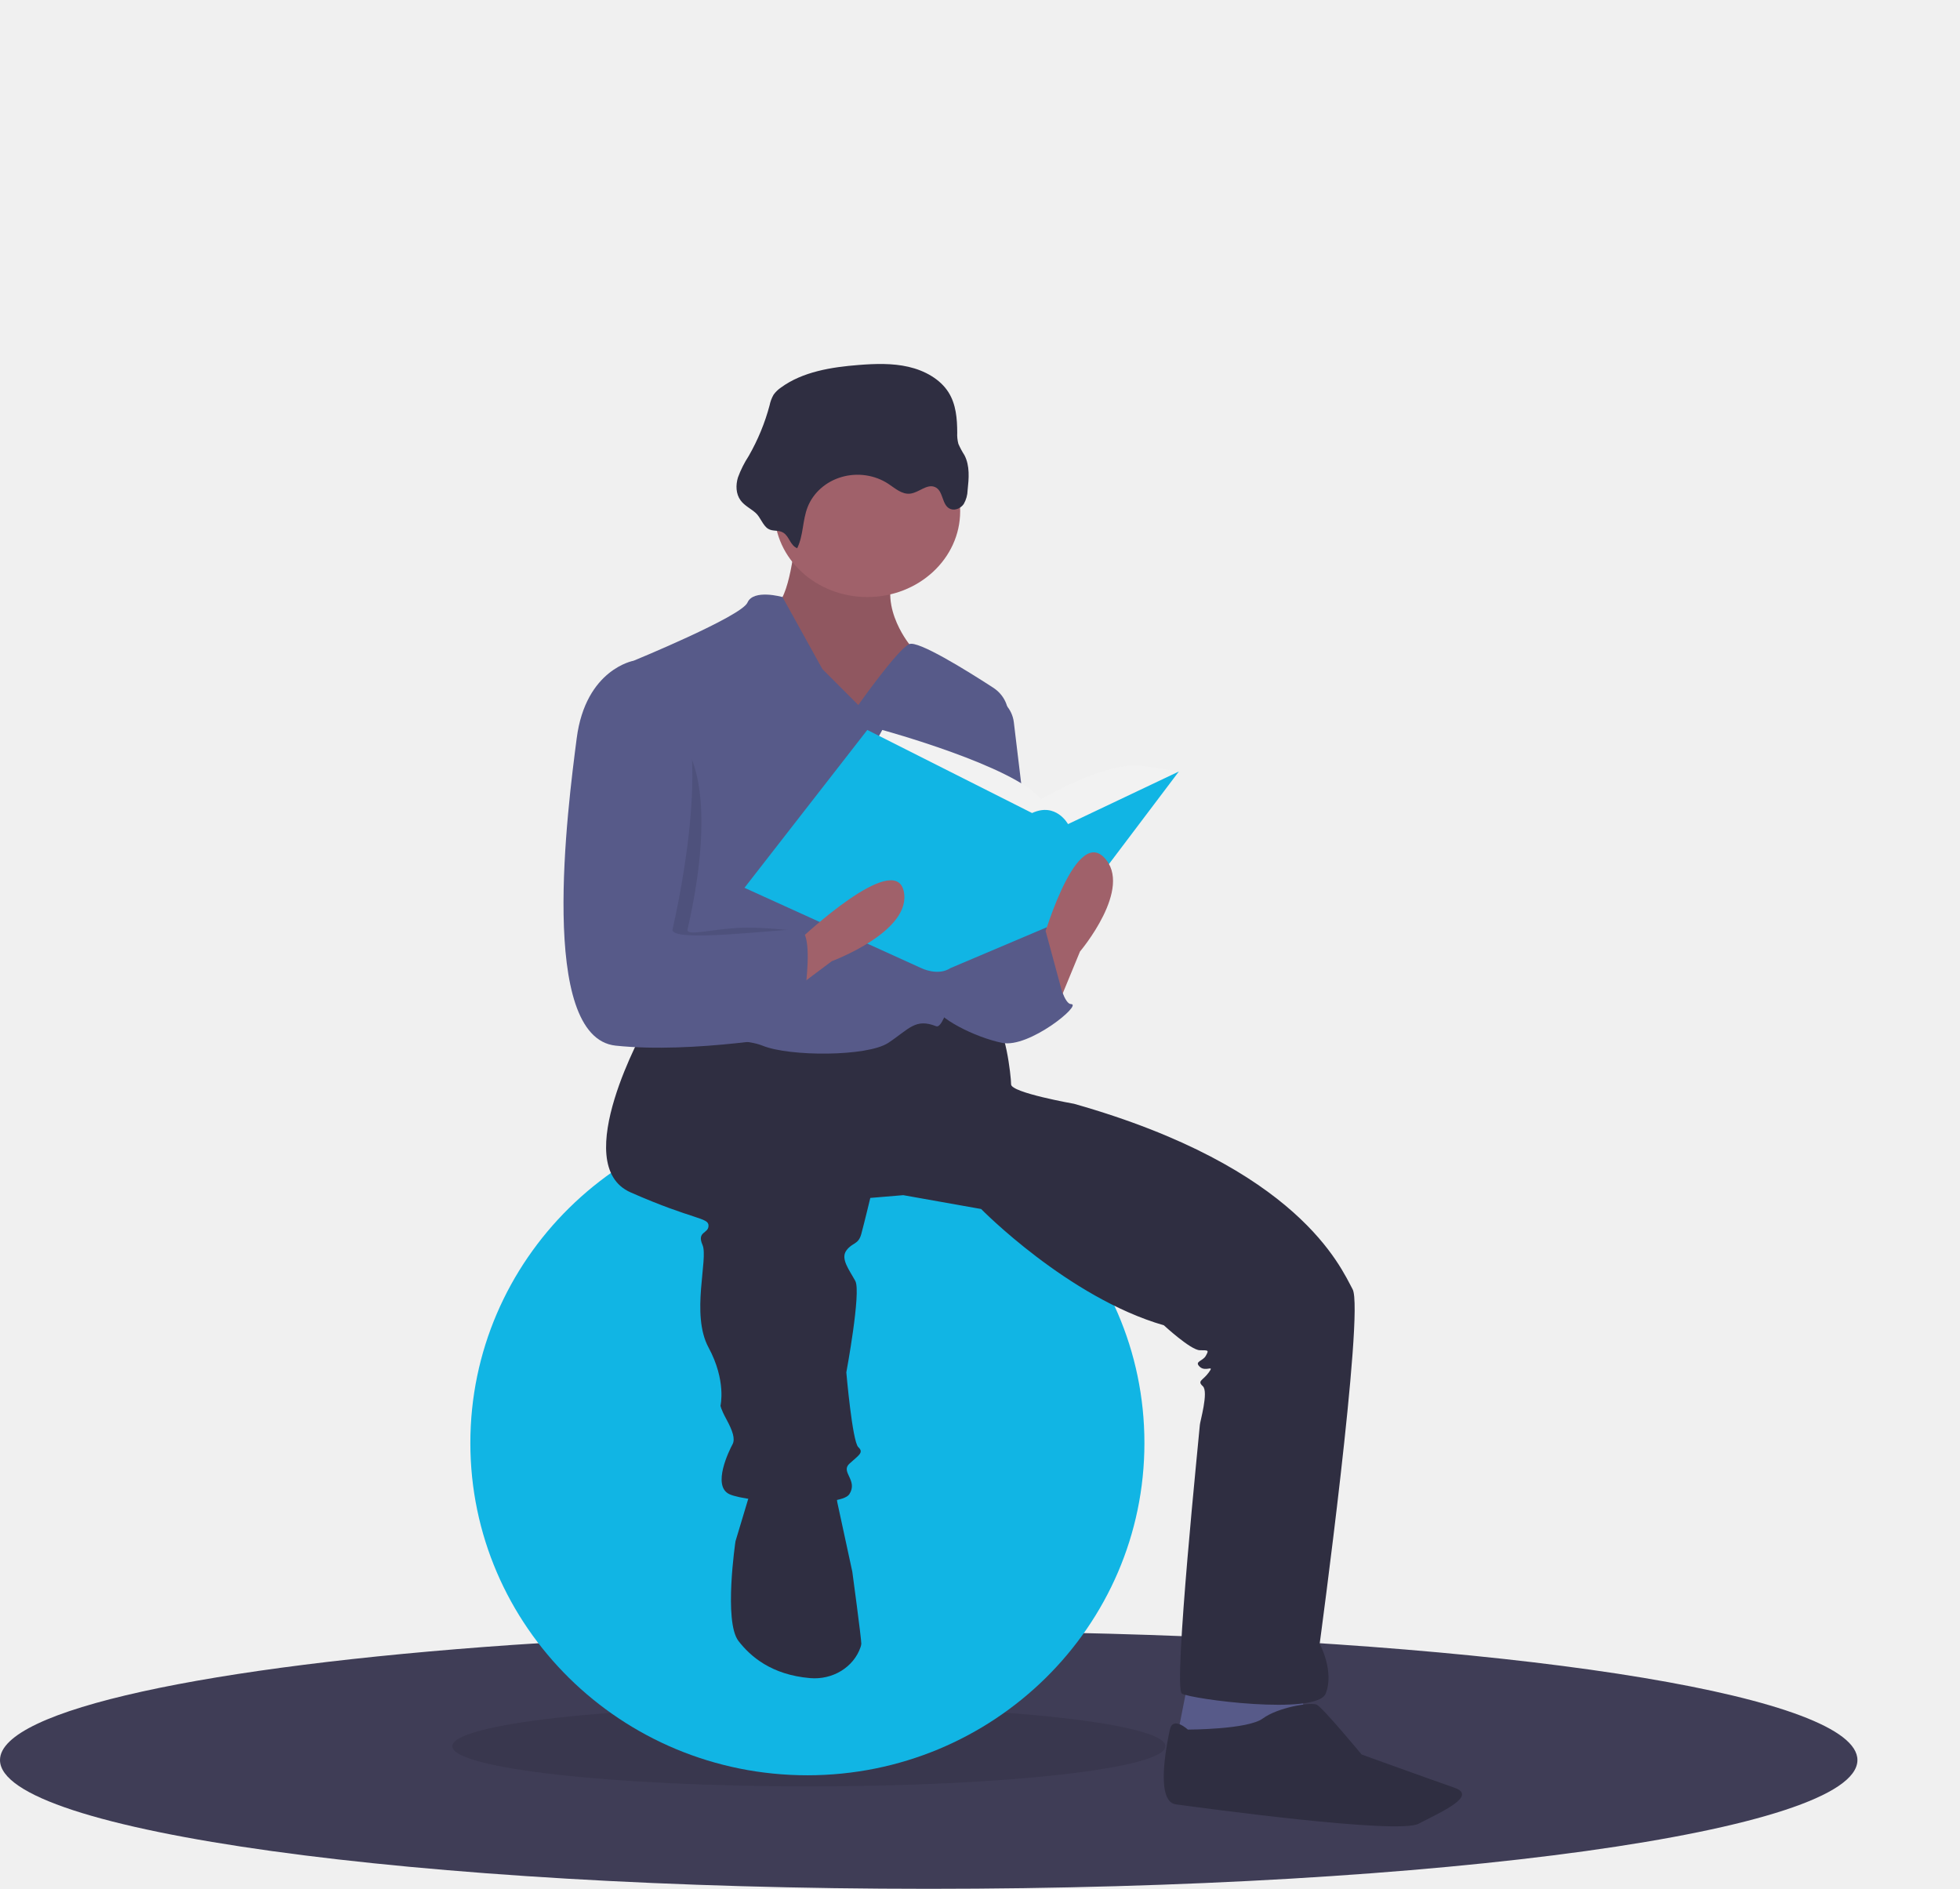
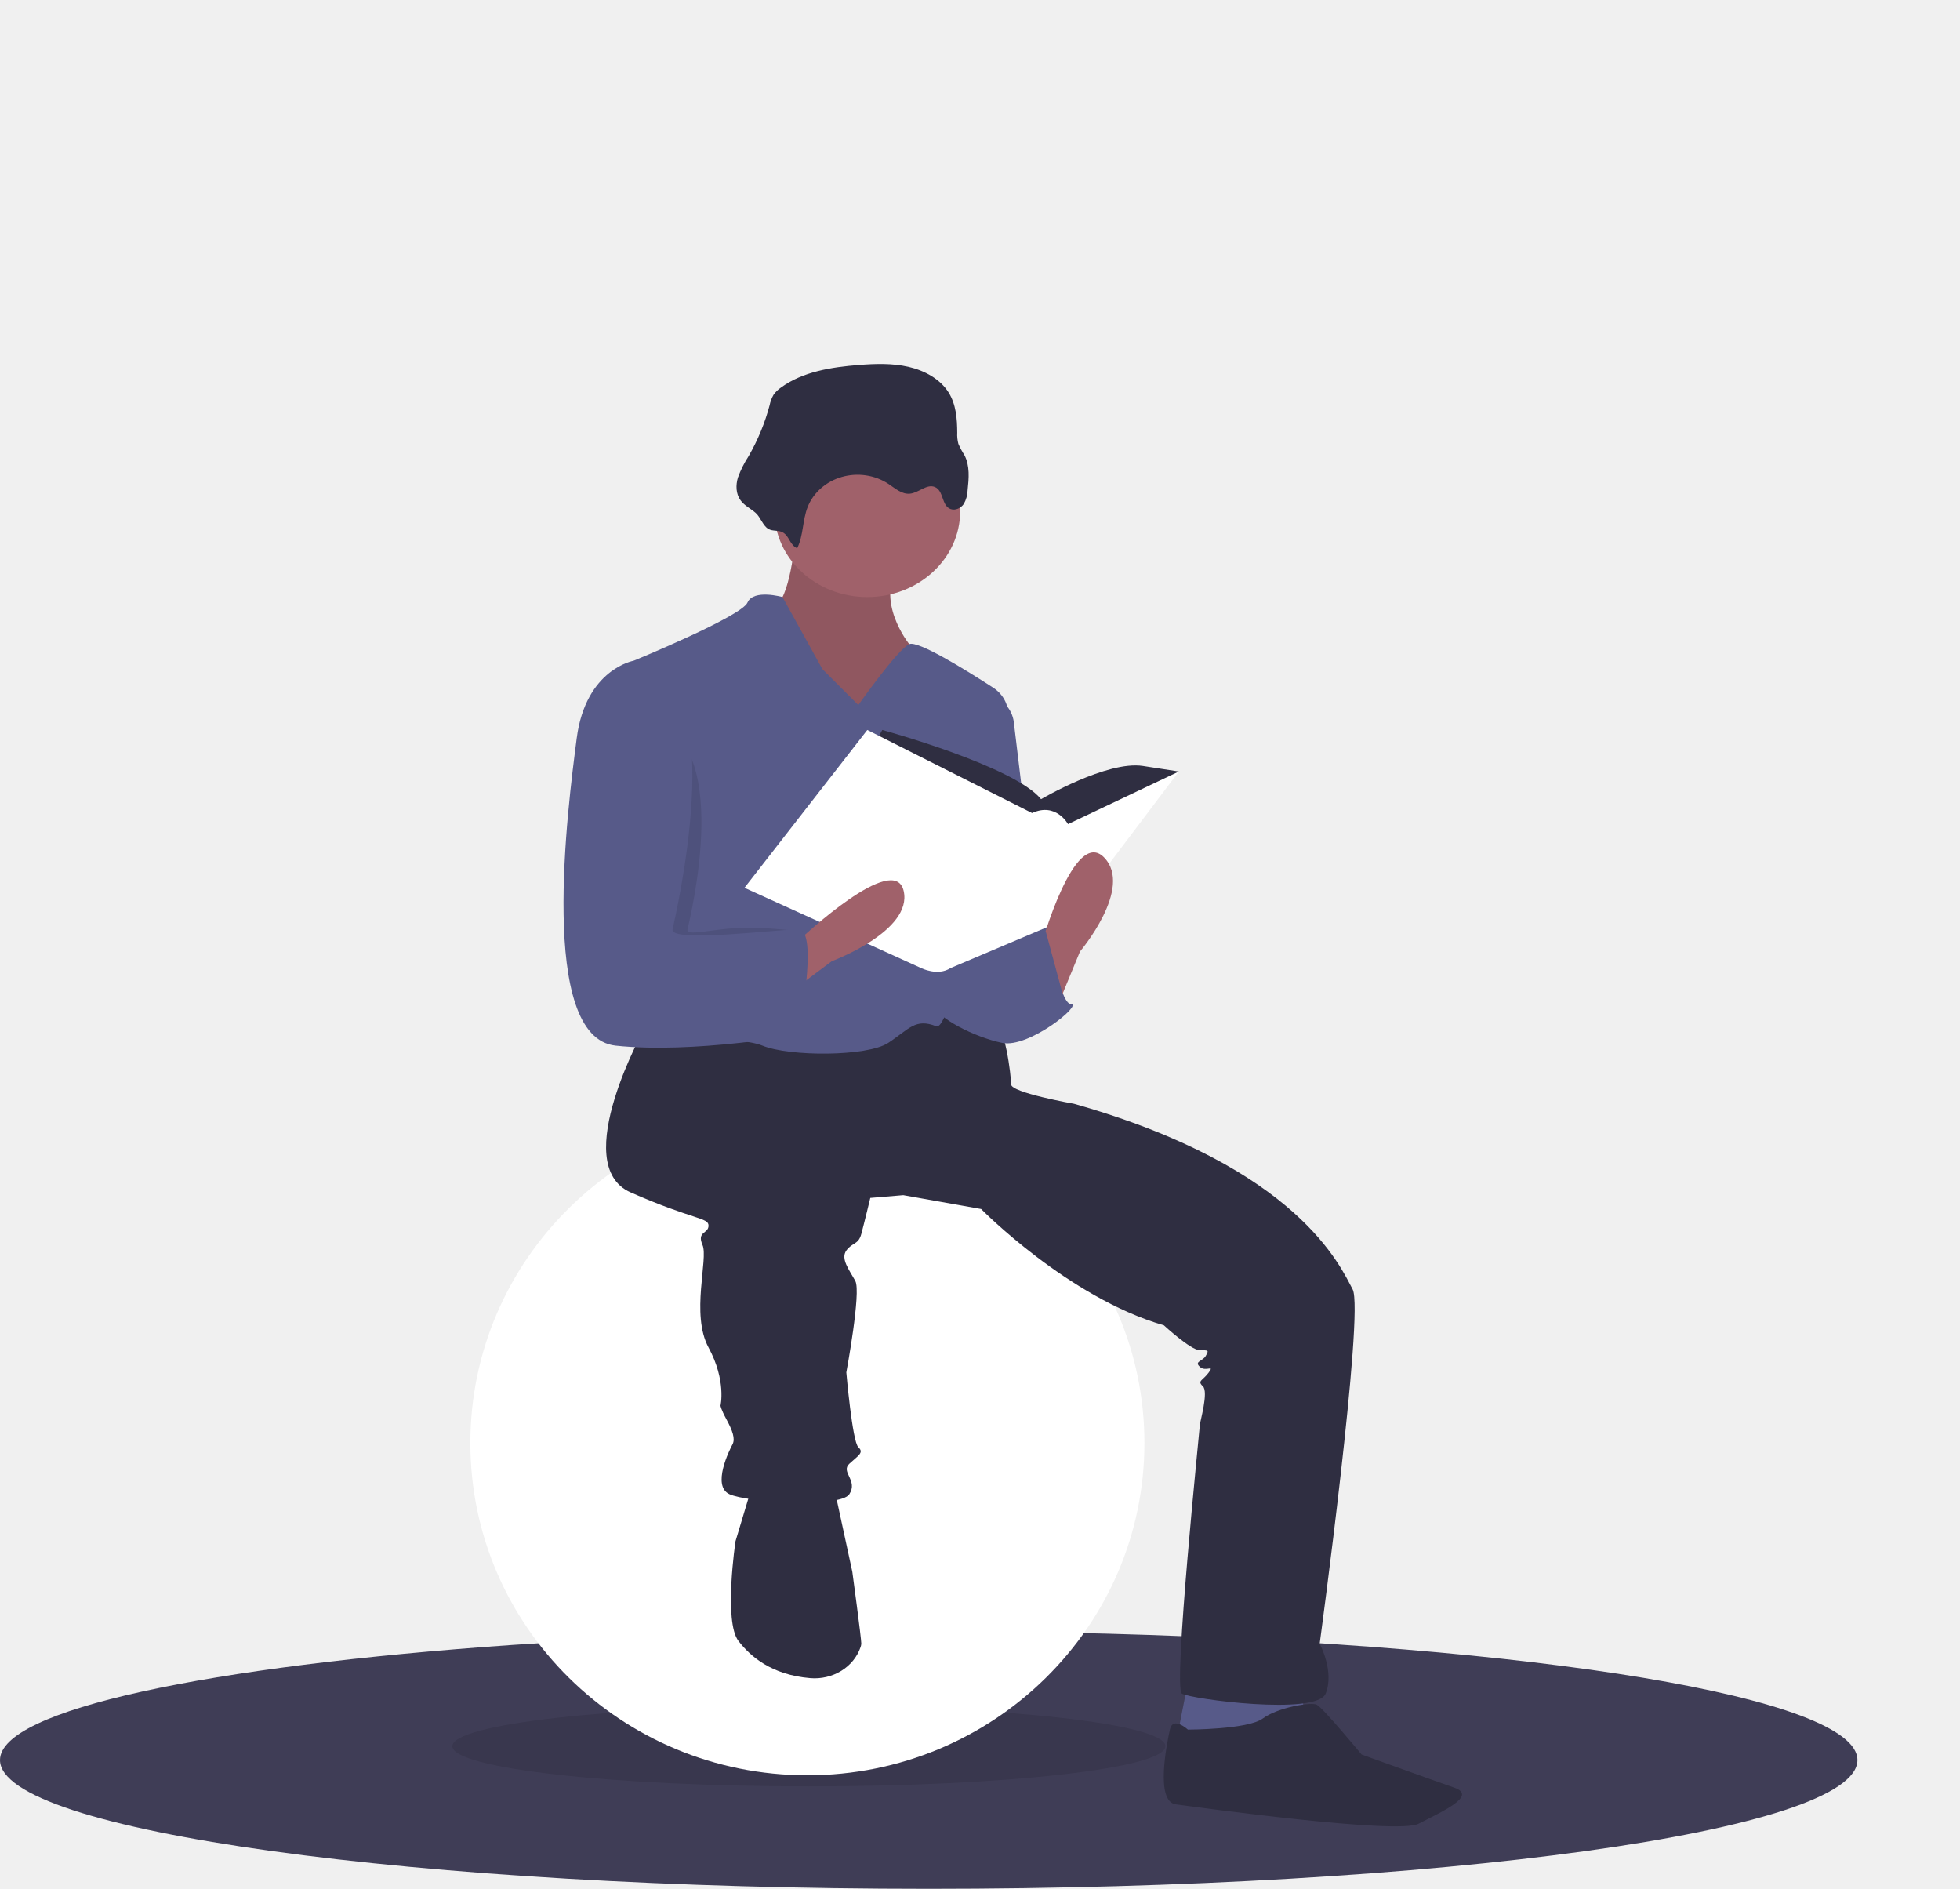
<svg xmlns="http://www.w3.org/2000/svg" width="274" height="264" viewBox="0 0 274 264" fill="none">
-   <g clip-path="url(#clip0_10_526)">
+   <g clip-path="url(#clip0_557_23)">
    <path d="M259.661 246.003C259.661 255.942 201.535 264 129.831 264C58.127 264 0 255.942 0 246.003C0 238.967 29.137 232.871 71.6 229.914C89.11 228.691 108.894 228.006 129.831 228.006C138.437 228.006 146.847 228.122 154.98 228.343C214.648 229.968 259.661 237.256 259.661 246.003Z" fill="#3F3D56" />
    <path opacity="0.1" d="M113.078 249.68C140.603 249.68 162.917 247.167 162.917 244.068C162.917 240.968 140.603 238.456 113.078 238.456C85.553 238.456 63.24 240.968 63.24 244.068C63.24 247.167 85.553 249.68 113.078 249.68Z" fill="black" />
-     <path d="M112.869 248.132C138.89 248.132 159.985 227.338 159.985 201.688C159.985 176.038 138.89 155.244 112.869 155.244C86.847 155.244 65.753 176.038 65.753 201.688C65.753 227.338 86.847 248.132 112.869 248.132Z" fill="#11B5E4" />
+     <path d="M112.869 248.132C138.89 248.132 159.985 227.338 159.985 201.688C159.985 176.038 138.89 155.244 112.869 155.244C86.847 155.244 65.753 176.038 65.753 201.688C65.753 227.338 86.847 248.132 112.869 248.132Z" fill="white" />
    <path d="M166.058 235.166L164.382 243.681L175.271 245.229L182.391 241.359L181.972 235.166H166.058Z" fill="#575A89" />
    <path d="M111.194 75.322C111.194 75.322 110.356 84.224 108.262 84.611C106.168 84.998 112.869 100.479 112.869 100.479H122.92L130.878 98.544L127.108 90.029C127.108 90.029 122.083 83.836 125.852 78.805C129.621 73.774 111.194 75.322 111.194 75.322Z" fill="#A0616A" />
    <path opacity="0.1" d="M111.194 75.322C111.194 75.322 110.356 84.224 108.262 84.611C106.168 84.998 112.869 100.479 112.869 100.479H122.92L130.878 98.544L127.108 90.029C127.108 90.029 122.083 83.836 125.852 78.805C129.621 73.774 111.194 75.322 111.194 75.322Z" fill="black" />
-     <path d="M90.253 143.439C90.253 143.439 79.364 162.791 88.159 166.661C96.954 170.532 99.048 170.145 99.048 171.306C99.048 172.467 97.373 172.08 98.211 174.015C99.048 175.95 96.535 183.691 99.048 188.335C101.561 192.98 100.723 196.463 100.723 196.463C100.723 196.463 100.723 196.85 101.561 198.398C102.399 199.946 102.818 201.107 102.399 201.881C101.98 202.655 99.467 207.687 101.98 208.848C104.493 210.009 117.476 210.783 118.732 208.848C119.989 206.913 117.476 205.752 118.732 204.591C119.989 203.43 120.826 203.042 119.989 202.268C119.151 201.494 118.313 191.819 118.313 191.819C118.313 191.819 120.407 180.595 119.57 179.046C118.732 177.498 117.476 175.95 118.313 174.789C119.151 173.628 119.989 174.015 120.407 172.467C120.826 170.919 121.664 167.435 121.664 167.435L126.271 167.048L137.16 168.984C137.16 168.984 149.305 181.369 162.707 185.239C162.707 185.239 166.476 188.722 167.733 188.722C168.989 188.722 168.989 188.722 168.57 189.496C168.152 190.27 166.895 190.27 167.733 191.044C168.57 191.819 169.827 190.657 168.989 191.819C168.152 192.98 167.314 192.98 168.152 193.754C168.989 194.528 167.733 198.785 167.733 199.172C167.733 199.559 163.964 235.94 165.22 236.714C166.476 237.488 184.066 239.811 185.323 236.714C186.579 233.618 184.485 229.748 184.485 229.748C184.485 229.748 190.767 183.304 189.092 180.208C187.417 177.111 181.554 163.178 150.143 154.276C150.143 154.276 141.348 152.728 141.348 151.567C141.348 150.406 140.51 143.052 138.835 142.665C137.16 142.278 127.527 141.891 127.527 141.891L115.382 145.375L98.629 142.665L90.253 143.439Z" fill="#2F2E41" />
+     <path d="M90.253 143.439C90.253 143.439 79.364 162.791 88.159 166.661C96.954 170.532 99.048 170.145 99.048 171.306C99.048 172.467 97.373 172.08 98.211 174.015C99.048 175.95 96.535 183.691 99.048 188.335C101.561 192.98 100.724 196.463 100.724 196.463C100.724 196.463 100.724 196.85 101.561 198.398C102.399 199.946 102.818 201.107 102.399 201.881C101.98 202.655 99.467 207.687 101.98 208.848C104.493 210.009 117.476 210.783 118.732 208.848C119.989 206.913 117.476 205.752 118.732 204.591C119.989 203.43 120.826 203.042 119.989 202.268C119.151 201.494 118.313 191.819 118.313 191.819C118.313 191.819 120.408 180.595 119.57 179.046C118.732 177.498 117.476 175.95 118.313 174.789C119.151 173.628 119.989 174.015 120.408 172.467C120.826 170.919 121.664 167.435 121.664 167.435L126.271 167.048L137.16 168.984C137.16 168.984 149.305 181.369 162.707 185.239C162.707 185.239 166.476 188.722 167.733 188.722C168.989 188.722 168.989 188.722 168.571 189.496C168.152 190.27 166.895 190.27 167.733 191.044C168.571 191.819 169.827 190.657 168.989 191.819C168.152 192.98 167.314 192.98 168.152 193.754C168.989 194.528 167.733 198.785 167.733 199.172C167.733 199.559 163.964 235.94 165.22 236.714C166.476 237.488 184.066 239.811 185.323 236.714C186.579 233.618 184.485 229.748 184.485 229.748C184.485 229.748 190.767 183.304 189.092 180.208C187.417 177.111 181.554 163.178 150.143 154.276C150.143 154.276 141.348 152.728 141.348 151.567C141.348 150.406 140.51 143.052 138.835 142.665C137.16 142.278 127.527 141.891 127.527 141.891L115.382 145.375L98.629 142.665L90.253 143.439Z" fill="#2F2E41" />
    <path d="M104.912 208.461L102.818 215.427C102.818 215.427 101.142 226.651 103.236 229.361C104.881 231.489 107.818 234.094 113.265 234.552C114.791 234.681 116.319 234.325 117.597 233.543C118.875 232.76 119.826 231.598 120.292 230.249C120.354 230.087 120.393 229.919 120.408 229.748C120.408 228.974 119.151 219.685 119.151 219.685L117.057 210.009L116.638 207.3L104.912 208.461Z" fill="#2F2E41" />
    <path d="M166.058 241.746C166.058 241.746 163.964 239.81 163.545 241.746C163.126 243.681 161.451 251.808 164.382 252.195C167.314 252.583 195.374 256.453 198.306 254.905C201.238 253.357 206.682 251.034 203.332 249.873C199.981 248.712 190.349 245.229 190.349 245.229C190.349 245.229 184.904 238.649 184.066 238.262C183.229 237.875 178.622 238.649 176.528 240.197C174.434 241.746 166.058 241.746 166.058 241.746Z" fill="#2F2E41" />
    <path d="M121.245 83.449C128.416 83.449 134.228 78.078 134.228 71.451C134.228 64.825 128.416 59.453 121.245 59.453C114.075 59.453 108.262 64.825 108.262 71.451C108.262 78.078 114.075 83.449 121.245 83.449Z" fill="#A0616A" />
    <path d="M119.989 98.544L114.963 93.512L109.392 83.45C109.392 83.45 105.33 82.288 104.493 84.224C103.655 86.159 88.578 92.351 88.578 92.351C88.578 92.351 92.347 124.862 90.672 127.958C88.997 131.054 86.065 143.439 88.578 144.601C91.091 145.762 102.818 144.601 106.587 146.149C110.356 147.697 121.245 147.697 124.177 145.762C127.108 143.827 127.946 142.278 130.878 143.439C133.374 144.428 139.208 110.634 140.888 100.564C141.029 99.718 140.912 98.852 140.549 98.065C140.185 97.278 139.591 96.6 138.832 96.109C135.075 93.673 128.307 89.475 127.108 90.029C125.433 90.803 119.989 98.544 119.989 98.544Z" fill="#575A89" />
    <path d="M137.998 96.996C138.981 97.223 139.866 97.723 140.533 98.428C141.2 99.133 141.617 100.01 141.729 100.942L145.117 129.119C145.117 129.119 136.741 145.762 132.553 134.538C128.365 123.314 137.998 96.996 137.998 96.996Z" fill="#575A89" />
    <path d="M137.16 131.828L146.374 129.506C146.374 129.506 148.049 140.343 149.724 140.343C151.399 140.343 143.861 146.536 140.092 145.762C136.322 144.988 130.878 142.278 130.459 140.343C130.04 138.408 134.228 130.28 134.228 130.28L137.16 131.828Z" fill="#575A89" />
    <path d="M111.444 76.627C112.327 74.828 112.174 72.73 112.904 70.873C113.294 69.879 113.929 68.982 114.757 68.252C115.585 67.522 116.584 66.979 117.677 66.665C118.77 66.35 119.927 66.274 121.057 66.442C122.187 66.609 123.26 67.016 124.192 67.63C125.131 68.248 126.072 69.118 127.218 68.999C128.452 68.872 129.553 67.6 130.688 68.066C131.945 68.583 131.605 70.666 132.88 71.147C133.55 71.4 134.343 71.01 134.729 70.444C135.068 69.849 135.252 69.19 135.268 68.518C135.444 66.868 135.603 65.121 134.828 63.624C134.502 63.117 134.218 62.588 133.978 62.041C133.843 61.531 133.789 61.005 133.817 60.48C133.81 58.54 133.657 56.516 132.6 54.839C131.428 52.979 129.26 51.789 126.999 51.27C124.738 50.751 122.369 50.83 120.048 51.012C116.21 51.312 112.208 51.956 109.185 54.16C108.774 54.438 108.42 54.781 108.14 55.174C107.875 55.641 107.687 56.142 107.584 56.661C106.93 59.121 105.95 61.497 104.666 63.735C104.048 64.684 103.543 65.691 103.16 66.74C102.84 67.806 102.861 69.021 103.532 69.938C104.079 70.684 104.952 71.081 105.639 71.691C106.319 72.295 106.637 73.458 107.39 73.915C108.048 74.315 108.836 74.033 109.507 74.456C110.368 75 110.43 76.192 111.444 76.627Z" fill="#2F2E41" />
-     <path d="M122.083 104.349L123.339 102.027C123.339 102.027 141.767 107.058 145.536 111.703C145.536 111.703 154.75 106.284 159.776 107.058L164.801 107.832L149.305 120.605L129.621 119.056L122.083 104.349Z" fill="#F2F2F2" />
-     <path d="M121.245 102.027L104.074 124.088L128.784 135.312C128.784 135.312 131.094 136.473 132.87 135.312L149.305 128.345L164.801 107.832L149.305 115.186C149.305 115.186 147.63 112.09 144.28 113.638L121.245 102.027Z" fill="#11B5E4" />
+     <path d="M122.083 104.349L123.339 102.027C123.339 102.027 141.767 107.058 145.536 111.703C145.536 111.703 154.75 106.284 159.776 107.058L164.801 107.832L149.305 120.605L129.621 119.056L122.083 104.349Z" fill="#2F2E41" />
+     <path d="M121.245 102.027L104.074 124.088L128.784 135.312C128.784 135.312 131.094 136.473 132.87 135.312L149.305 128.345L164.801 107.832L149.305 115.186C149.305 115.186 147.63 112.09 144.28 113.638L121.245 102.027Z" fill="white" />
    <path d="M147.63 141.117L150.981 132.99C150.981 132.99 158.519 124.088 154.331 119.83C150.143 115.573 145.536 132.216 145.536 132.216L147.63 141.117Z" fill="#A0616A" />
    <path d="M108.973 139.82L116.284 134.343C116.284 134.343 127.638 130.138 126.326 124.513C125.015 118.889 111.994 131.149 111.994 131.149L108.973 139.82Z" fill="#A0616A" />
    <path opacity="0.1" d="M90.882 100.672H90.463C90.463 100.672 83.971 93.512 82.715 103.188C81.458 112.864 77.27 144.988 88.159 146.149C99.048 147.31 106.796 141.311 106.796 141.311C106.796 141.311 114.754 130.087 111.822 130.087C110.403 130.087 106.546 129.498 103.027 129.7C99.273 129.915 95.9 130.892 96.117 129.893C96.535 127.958 102.608 103.382 90.882 100.672Z" fill="black" />
    <path d="M90.253 93.125L88.578 92.351C88.578 92.351 81.877 93.512 80.621 103.188C79.364 112.864 75.176 144.988 86.065 146.149C96.954 147.31 111.613 144.601 111.613 144.601C111.613 144.601 114.544 129.893 111.613 129.893C108.681 129.893 93.604 131.828 94.023 129.893C94.441 127.958 101.98 95.835 90.253 93.125Z" fill="#575A89" />
    <path d="M141.557 136.666L146.176 130.125L149.096 140.924L141.557 144.02V136.666Z" fill="#575A89" />
  </g>
  <defs>
-     <clipPath id="clip0_10_526">
+     <clipPath id="clip0_557_23">
      <rect width="274" height="264" fill="white" />
    </clipPath>
  </defs>
</svg>
